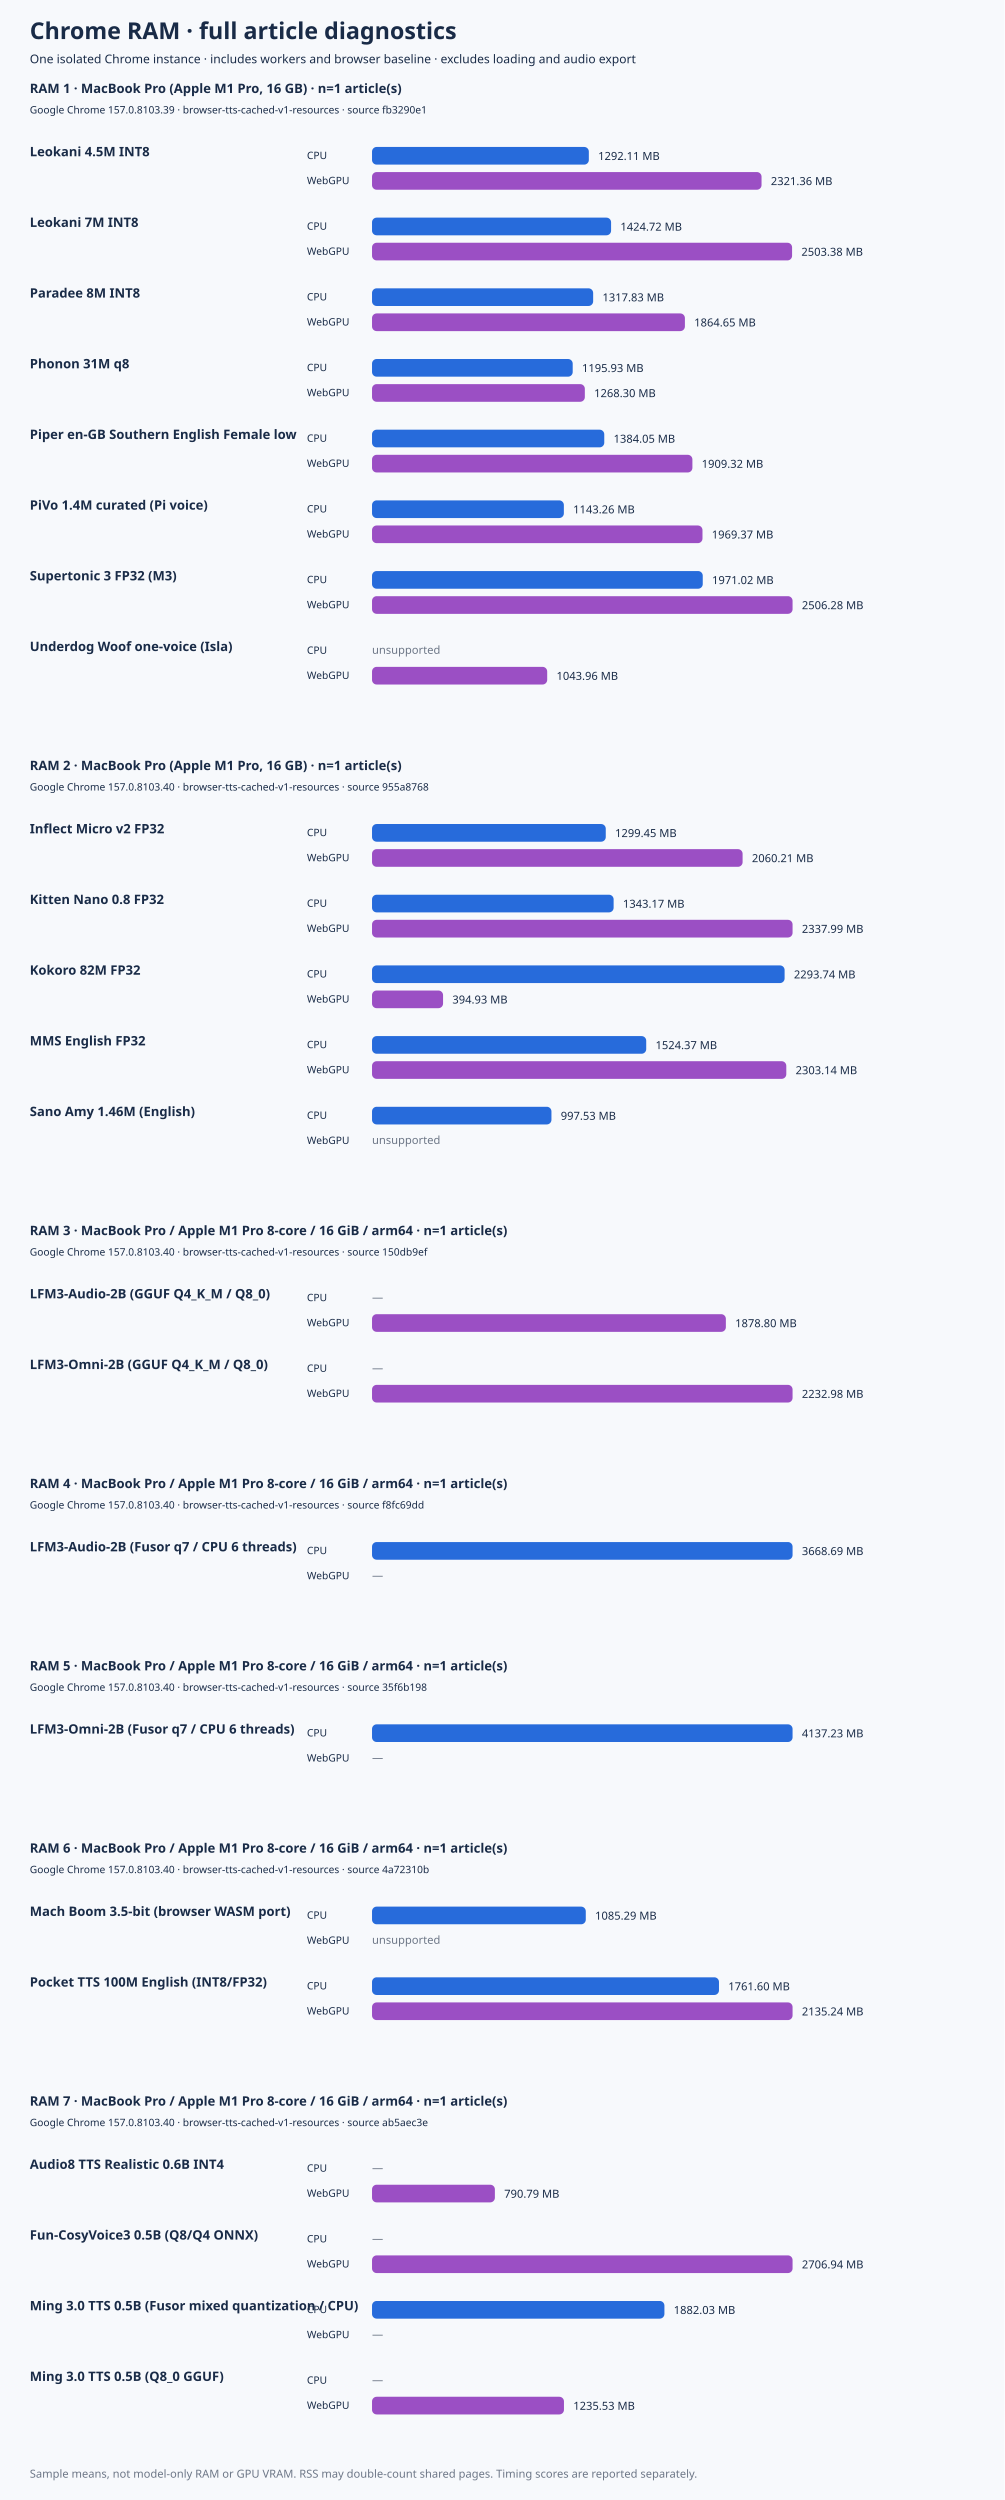
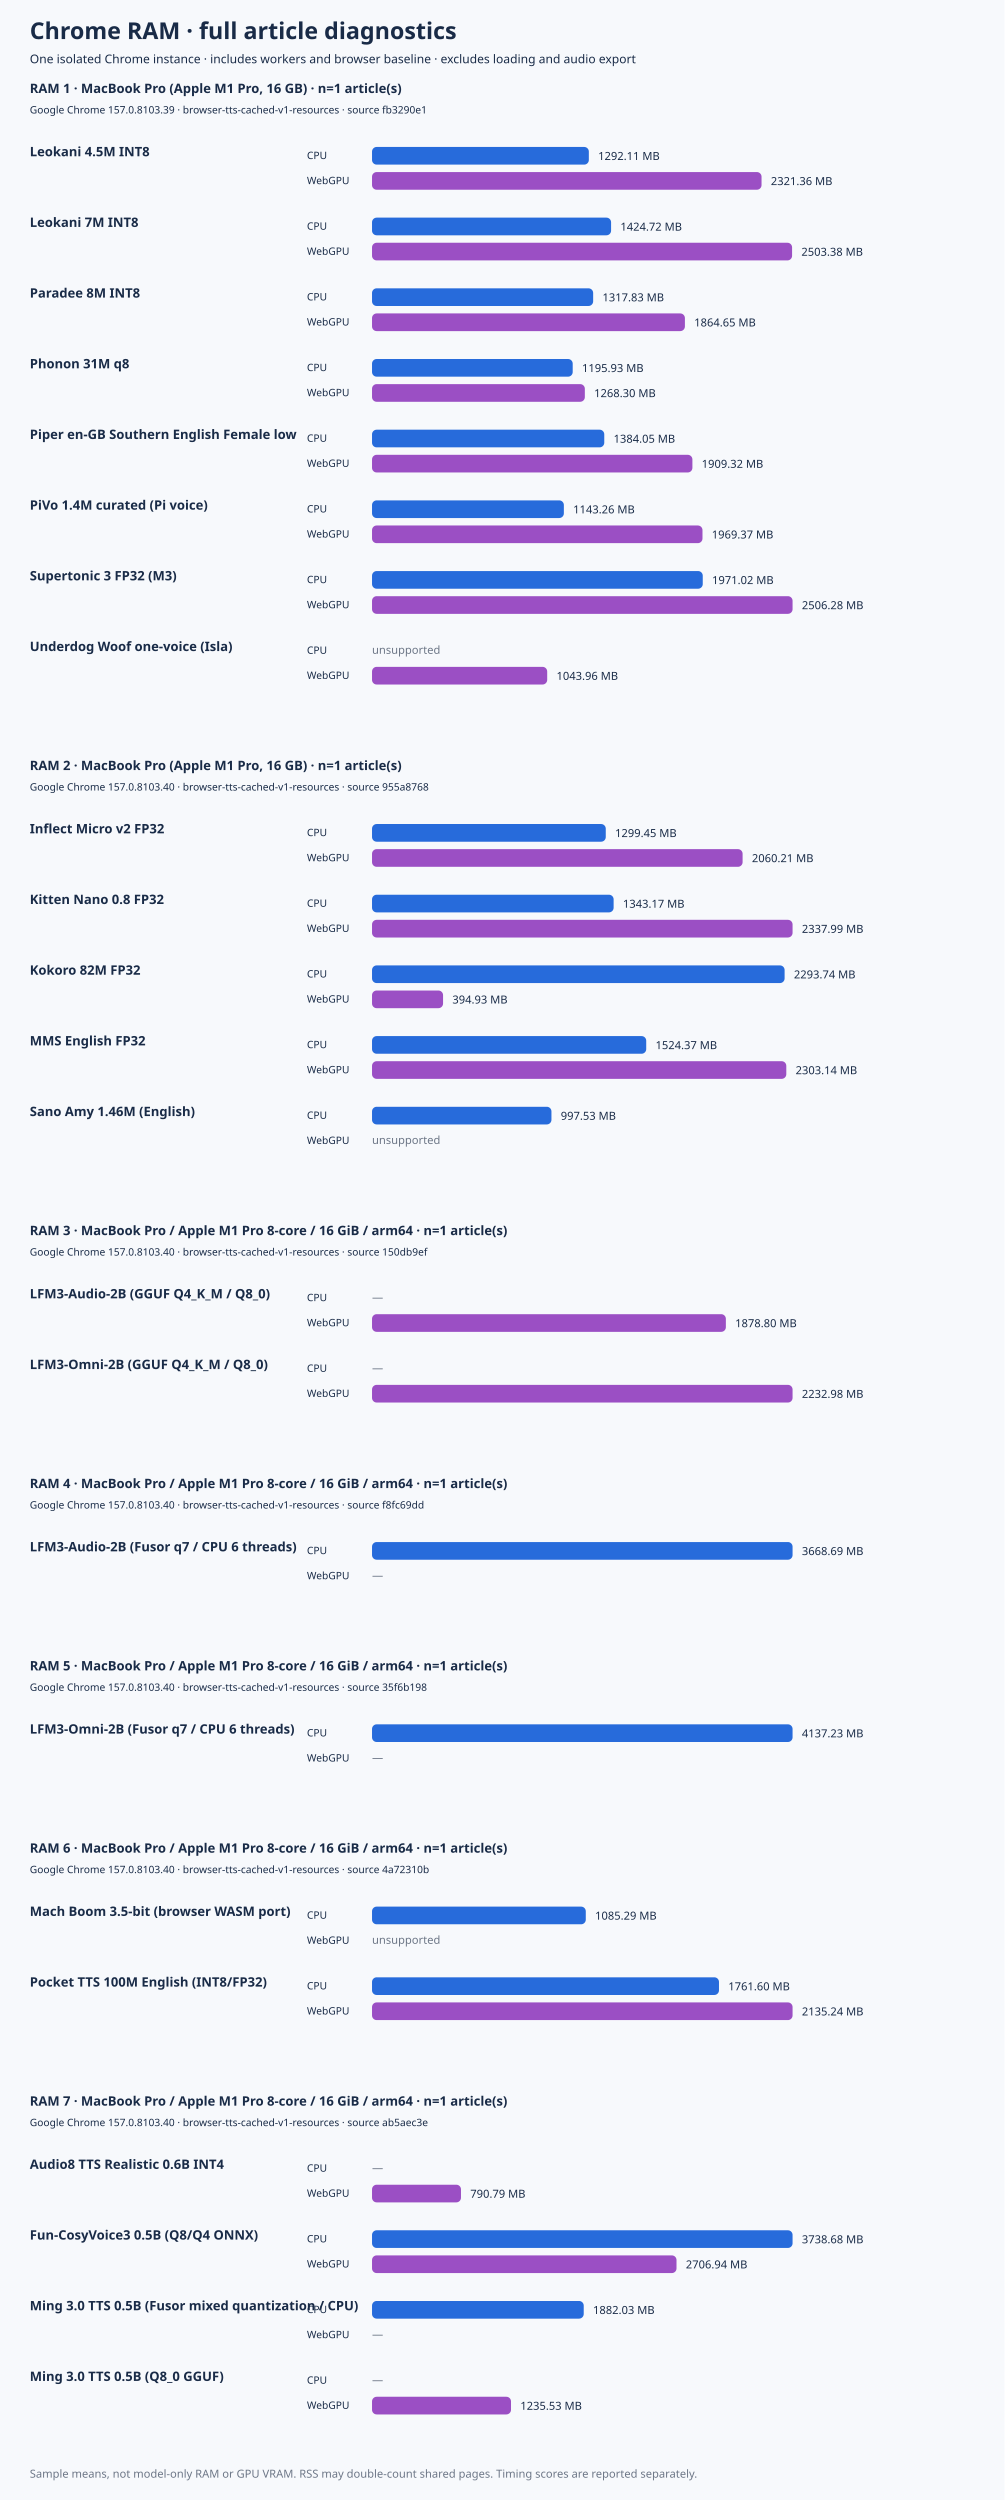
<svg xmlns="http://www.w3.org/2000/svg" width="1080" height="2688" viewBox="0 0 1080 2688" role="img" aria-labelledby="title desc">
  <rect width="100%" height="100%" fill="#f7f9fc" />
  <g font-family="system-ui,sans-serif" fill="#192b47">
    <text x="32" y="42" font-size="25" font-weight="700">Chrome RAM · full article diagnostics</text>
    <text x="32" y="68" font-size="13">One isolated Chrome instance · includes workers and browser baseline · excludes loading and audio export</text>
    <text x="32" y="100" font-size="14" font-weight="700">RAM 1 · MacBook Pro (Apple M1 Pro, 16 GB) · n=1 article(s)</text>
    <text x="32" y="122" font-size="11">Google Chrome 157.0.8103.39 · browser-tts-cached-v1-resources · source fb3290e1</text>
    <text x="32" y="168" font-size="14" font-weight="600">Leokani 4.5M INT8</text>
    <text x="330" y="171" font-size="11">CPU</text>
    <rect x="400" y="158" width="233.12" height="19" rx="5" fill="#276bdb" />
    <text x="643.12" y="172" font-size="12">1292.11 MB</text>
    <text x="330" y="198" font-size="11">WebGPU</text>
    <rect x="400" y="185" width="418.81" height="19" rx="5" fill="#9b4fc4" />
    <text x="828.81" y="199" font-size="12">2321.36 MB</text>
    <text x="32" y="244" font-size="14" font-weight="600">Leokani 7M INT8</text>
    <text x="330" y="247" font-size="11">CPU</text>
    <rect x="400" y="234" width="257.04" height="19" rx="5" fill="#276bdb" />
    <text x="667.04" y="248" font-size="12">1424.72 MB</text>
    <text x="330" y="274" font-size="11">WebGPU</text>
    <rect x="400" y="261" width="451.65" height="19" rx="5" fill="#9b4fc4" />
    <text x="861.65" y="275" font-size="12">2503.38 MB</text>
    <text x="32" y="320" font-size="14" font-weight="600">Paradee 8M INT8</text>
    <text x="330" y="323" font-size="11">CPU</text>
    <rect x="400" y="310" width="237.76" height="19" rx="5" fill="#276bdb" />
    <text x="647.76" y="324" font-size="12">1317.83 MB</text>
    <text x="330" y="350" font-size="11">WebGPU</text>
    <rect x="400" y="337" width="336.41" height="19" rx="5" fill="#9b4fc4" />
    <text x="746.41" y="351" font-size="12">1864.65 MB</text>
    <text x="32" y="396" font-size="14" font-weight="600">Phonon 31M q8</text>
    <text x="330" y="399" font-size="11">CPU</text>
    <rect x="400" y="386" width="215.77" height="19" rx="5" fill="#276bdb" />
    <text x="625.77" y="400" font-size="12">1195.93 MB</text>
    <text x="330" y="426" font-size="11">WebGPU</text>
    <rect x="400" y="413" width="228.82" height="19" rx="5" fill="#9b4fc4" />
    <text x="638.82" y="427" font-size="12">1268.30 MB</text>
    <text x="32" y="472" font-size="14" font-weight="600">Piper en-GB Southern English Female low</text>
    <text x="330" y="475" font-size="11">CPU</text>
    <rect x="400" y="462" width="249.71" height="19" rx="5" fill="#276bdb" />
    <text x="659.71" y="476" font-size="12">1384.05 MB</text>
    <text x="330" y="502" font-size="11">WebGPU</text>
    <rect x="400" y="489" width="344.47" height="19" rx="5" fill="#9b4fc4" />
    <text x="754.47" y="503" font-size="12">1909.32 MB</text>
    <text x="32" y="548" font-size="14" font-weight="600">PiVo 1.4M curated (Pi voice)</text>
    <text x="330" y="551" font-size="11">CPU</text>
    <rect x="400" y="538" width="206.26" height="19" rx="5" fill="#276bdb" />
    <text x="616.26" y="552" font-size="12">1143.26 MB</text>
    <text x="330" y="578" font-size="11">WebGPU</text>
    <rect x="400" y="565" width="355.31" height="19" rx="5" fill="#9b4fc4" />
    <text x="765.31" y="579" font-size="12">1969.37 MB</text>
    <text x="32" y="624" font-size="14" font-weight="600">Supertonic 3 FP32 (M3)</text>
    <text x="330" y="627" font-size="11">CPU</text>
    <rect x="400" y="614" width="355.60" height="19" rx="5" fill="#276bdb" />
    <text x="765.60" y="628" font-size="12">1971.02 MB</text>
    <text x="330" y="654" font-size="11">WebGPU</text>
    <rect x="400" y="641" width="452.17" height="19" rx="5" fill="#9b4fc4" />
    <text x="862.17" y="655" font-size="12">2506.28 MB</text>
    <text x="32" y="700" font-size="14" font-weight="600">Underdog Woof one-voice (Isla)</text>
    <text x="330" y="703" font-size="11">CPU</text>
    <text x="400" y="703" font-size="12" fill="#6c7686">unsupported</text>
    <text x="330" y="730" font-size="11">WebGPU</text>
    <rect x="400" y="717" width="188.35" height="19" rx="5" fill="#9b4fc4" />
    <text x="598.35" y="731" font-size="12">1043.96 MB</text>
    <text x="32" y="828" font-size="14" font-weight="700">RAM 2 · MacBook Pro (Apple M1 Pro, 16 GB) · n=1 article(s)</text>
    <text x="32" y="850" font-size="11">Google Chrome 157.0.8103.40 · browser-tts-cached-v1-resources · source 955a8768</text>
    <text x="32" y="896" font-size="14" font-weight="600">Inflect Micro v2 FP32</text>
    <text x="330" y="899" font-size="11">CPU</text>
    <rect x="400" y="886" width="251.32" height="19" rx="5" fill="#276bdb" />
    <text x="661.32" y="900" font-size="12">1299.45 MB</text>
    <text x="330" y="926" font-size="11">WebGPU</text>
    <rect x="400" y="913" width="398.45" height="19" rx="5" fill="#9b4fc4" />
    <text x="808.45" y="927" font-size="12">2060.21 MB</text>
    <text x="32" y="972" font-size="14" font-weight="600">Kitten Nano 0.8 FP32</text>
    <text x="330" y="975" font-size="11">CPU</text>
    <rect x="400" y="962" width="259.77" height="19" rx="5" fill="#276bdb" />
    <text x="669.77" y="976" font-size="12">1343.17 MB</text>
    <text x="330" y="1002" font-size="11">WebGPU</text>
    <rect x="400" y="989" width="452.17" height="19" rx="5" fill="#9b4fc4" />
    <text x="862.17" y="1003" font-size="12">2337.99 MB</text>
    <text x="32" y="1048" font-size="14" font-weight="600">Kokoro 82M FP32</text>
    <text x="330" y="1051" font-size="11">CPU</text>
    <rect x="400" y="1038" width="443.61" height="19" rx="5" fill="#276bdb" />
    <text x="853.61" y="1052" font-size="12">2293.74 MB</text>
    <text x="330" y="1078" font-size="11">WebGPU</text>
    <rect x="400" y="1065" width="76.38" height="19" rx="5" fill="#9b4fc4" />
    <text x="486.38" y="1079" font-size="12">394.93 MB</text>
    <text x="32" y="1124" font-size="14" font-weight="600">MMS English FP32</text>
    <text x="330" y="1127" font-size="11">CPU</text>
    <rect x="400" y="1114" width="294.82" height="19" rx="5" fill="#276bdb" />
    <text x="704.82" y="1128" font-size="12">1524.37 MB</text>
    <text x="330" y="1154" font-size="11">WebGPU</text>
    <rect x="400" y="1141" width="445.43" height="19" rx="5" fill="#9b4fc4" />
    <text x="855.43" y="1155" font-size="12">2303.14 MB</text>
    <text x="32" y="1200" font-size="14" font-weight="600">Sano Amy 1.46M (English)</text>
    <text x="330" y="1203" font-size="11">CPU</text>
    <rect x="400" y="1190" width="192.92" height="19" rx="5" fill="#276bdb" />
    <text x="602.92" y="1204" font-size="12">997.53 MB</text>
    <text x="330" y="1230" font-size="11">WebGPU</text>
    <text x="400" y="1230" font-size="12" fill="#6c7686">unsupported</text>
    <text x="32" y="1328" font-size="14" font-weight="700">RAM 3 · MacBook Pro / Apple M1 Pro 8-core / 16 GiB / arm64 · n=1 article(s)</text>
    <text x="32" y="1350" font-size="11">Google Chrome 157.0.8103.40 · browser-tts-cached-v1-resources · source 150db9ef</text>
    <text x="32" y="1396" font-size="14" font-weight="600">LFM3-Audio-2B (GGUF Q4_K_M / Q8_0)</text>
    <text x="330" y="1399" font-size="11">CPU</text>
    <text x="400" y="1399" font-size="12" fill="#6c7686">—</text>
    <text x="330" y="1426" font-size="11">WebGPU</text>
    <rect x="400" y="1413" width="380.45" height="19" rx="5" fill="#9b4fc4" />
    <text x="790.45" y="1427" font-size="12">1878.80 MB</text>
    <text x="32" y="1472" font-size="14" font-weight="600">LFM3-Omni-2B (GGUF Q4_K_M / Q8_0)</text>
    <text x="330" y="1475" font-size="11">CPU</text>
    <text x="400" y="1475" font-size="12" fill="#6c7686">—</text>
    <text x="330" y="1502" font-size="11">WebGPU</text>
    <rect x="400" y="1489" width="452.17" height="19" rx="5" fill="#9b4fc4" />
    <text x="862.17" y="1503" font-size="12">2232.98 MB</text>
    <text x="32" y="1600" font-size="14" font-weight="700">RAM 4 · MacBook Pro / Apple M1 Pro 8-core / 16 GiB / arm64 · n=1 article(s)</text>
    <text x="32" y="1622" font-size="11">Google Chrome 157.0.8103.40 · browser-tts-cached-v1-resources · source f8fc69dd</text>
    <text x="32" y="1668" font-size="14" font-weight="600">LFM3-Audio-2B (Fusor q7 / CPU 6 threads)</text>
    <text x="330" y="1671" font-size="11">CPU</text>
    <rect x="400" y="1658" width="452.17" height="19" rx="5" fill="#276bdb" />
    <text x="862.17" y="1672" font-size="12">3668.69 MB</text>
    <text x="330" y="1698" font-size="11">WebGPU</text>
    <text x="400" y="1698" font-size="12" fill="#6c7686">—</text>
    <text x="32" y="1796" font-size="14" font-weight="700">RAM 5 · MacBook Pro / Apple M1 Pro 8-core / 16 GiB / arm64 · n=1 article(s)</text>
    <text x="32" y="1818" font-size="11">Google Chrome 157.0.8103.40 · browser-tts-cached-v1-resources · source 35f6b198</text>
    <text x="32" y="1864" font-size="14" font-weight="600">LFM3-Omni-2B (Fusor q7 / CPU 6 threads)</text>
    <text x="330" y="1867" font-size="11">CPU</text>
    <rect x="400" y="1854" width="452.17" height="19" rx="5" fill="#276bdb" />
    <text x="862.17" y="1868" font-size="12">4137.23 MB</text>
    <text x="330" y="1894" font-size="11">WebGPU</text>
    <text x="400" y="1894" font-size="12" fill="#6c7686">—</text>
    <text x="32" y="1992" font-size="14" font-weight="700">RAM 6 · MacBook Pro / Apple M1 Pro 8-core / 16 GiB / arm64 · n=1 article(s)</text>
    <text x="32" y="2014" font-size="11">Google Chrome 157.0.8103.40 · browser-tts-cached-v1-resources · source 4a72310b</text>
    <text x="32" y="2060" font-size="14" font-weight="600">Mach Boom 3.5-bit (browser WASM port)</text>
    <text x="330" y="2063" font-size="11">CPU</text>
    <rect x="400" y="2050" width="229.83" height="19" rx="5" fill="#276bdb" />
    <text x="639.83" y="2064" font-size="12">1085.29 MB</text>
    <text x="330" y="2090" font-size="11">WebGPU</text>
    <text x="400" y="2090" font-size="12" fill="#6c7686">unsupported</text>
    <text x="32" y="2136" font-size="14" font-weight="600">Pocket TTS 100M English (INT8/FP32)</text>
    <text x="330" y="2139" font-size="11">CPU</text>
    <rect x="400" y="2126" width="373.05" height="19" rx="5" fill="#276bdb" />
    <text x="783.05" y="2140" font-size="12">1761.60 MB</text>
    <text x="330" y="2166" font-size="11">WebGPU</text>
    <rect x="400" y="2153" width="452.17" height="19" rx="5" fill="#9b4fc4" />
    <text x="862.17" y="2167" font-size="12">2135.24 MB</text>
    <text x="32" y="2264" font-size="14" font-weight="700">RAM 7 · MacBook Pro / Apple M1 Pro 8-core / 16 GiB / arm64 · n=1 article(s)</text>
    <text x="32" y="2286" font-size="11">Google Chrome 157.0.8103.40 · browser-tts-cached-v1-resources · source ab5aec3e</text>
    <text x="32" y="2332" font-size="14" font-weight="600">Audio8 TTS Realistic 0.6B INT4</text>
    <text x="330" y="2335" font-size="11">CPU</text>
    <text x="400" y="2335" font-size="12" fill="#6c7686">—</text>
    <text x="330" y="2362" font-size="11">WebGPU</text>
-     <rect x="400" y="2349" width="132.10" height="19" rx="5" fill="#9b4fc4" />
-     <text x="542.10" y="2363" font-size="12">790.79 MB</text>
+     <rect x="400" y="2349" width="95.64" height="19" rx="5" fill="#9b4fc4" />
+     <text x="505.64" y="2363" font-size="12">790.79 MB</text>
    <text x="32" y="2408" font-size="14" font-weight="600">Fun-CosyVoice3 0.5B (Q8/Q4 ONNX)</text>
    <text x="330" y="2411" font-size="11">CPU</text>
-     <text x="400" y="2411" font-size="12" fill="#6c7686">—</text>
+     <rect x="400" y="2398" width="452.17" height="19" rx="5" fill="#276bdb" />
+     <text x="862.17" y="2412" font-size="12">3738.68 MB</text>
    <text x="330" y="2438" font-size="11">WebGPU</text>
-     <rect x="400" y="2425" width="452.17" height="19" rx="5" fill="#9b4fc4" />
-     <text x="862.17" y="2439" font-size="12">2706.94 MB</text>
+     <rect x="400" y="2425" width="327.39" height="19" rx="5" fill="#9b4fc4" />
+     <text x="737.39" y="2439" font-size="12">2706.94 MB</text>
    <text x="32" y="2484" font-size="14" font-weight="600">Ming 3.0 TTS 0.5B (Fusor mixed quantization / CPU)</text>
    <text x="330" y="2487" font-size="11">CPU</text>
-     <rect x="400" y="2474" width="314.38" height="19" rx="5" fill="#276bdb" />
-     <text x="724.38" y="2488" font-size="12">1882.03 MB</text>
+     <rect x="400" y="2474" width="227.62" height="19" rx="5" fill="#276bdb" />
+     <text x="637.62" y="2488" font-size="12">1882.03 MB</text>
    <text x="330" y="2514" font-size="11">WebGPU</text>
    <text x="400" y="2514" font-size="12" fill="#6c7686">—</text>
    <text x="32" y="2560" font-size="14" font-weight="600">Ming 3.0 TTS 0.5B (Q8_0 GGUF)</text>
    <text x="330" y="2563" font-size="11">CPU</text>
    <text x="400" y="2563" font-size="12" fill="#6c7686">—</text>
    <text x="330" y="2590" font-size="11">WebGPU</text>
-     <rect x="400" y="2577" width="206.38" height="19" rx="5" fill="#9b4fc4" />
-     <text x="616.38" y="2591" font-size="12">1235.53 MB</text>
+     <rect x="400" y="2577" width="149.43" height="19" rx="5" fill="#9b4fc4" />
+     <text x="559.43" y="2591" font-size="12">1235.53 MB</text>
    <text x="32" y="2664" font-size="12" fill="#6c7686">Sample means, not model-only RAM or GPU VRAM. RSS may double-count shared pages. Timing scores are reported separately.</text>
  </g>
</svg>
